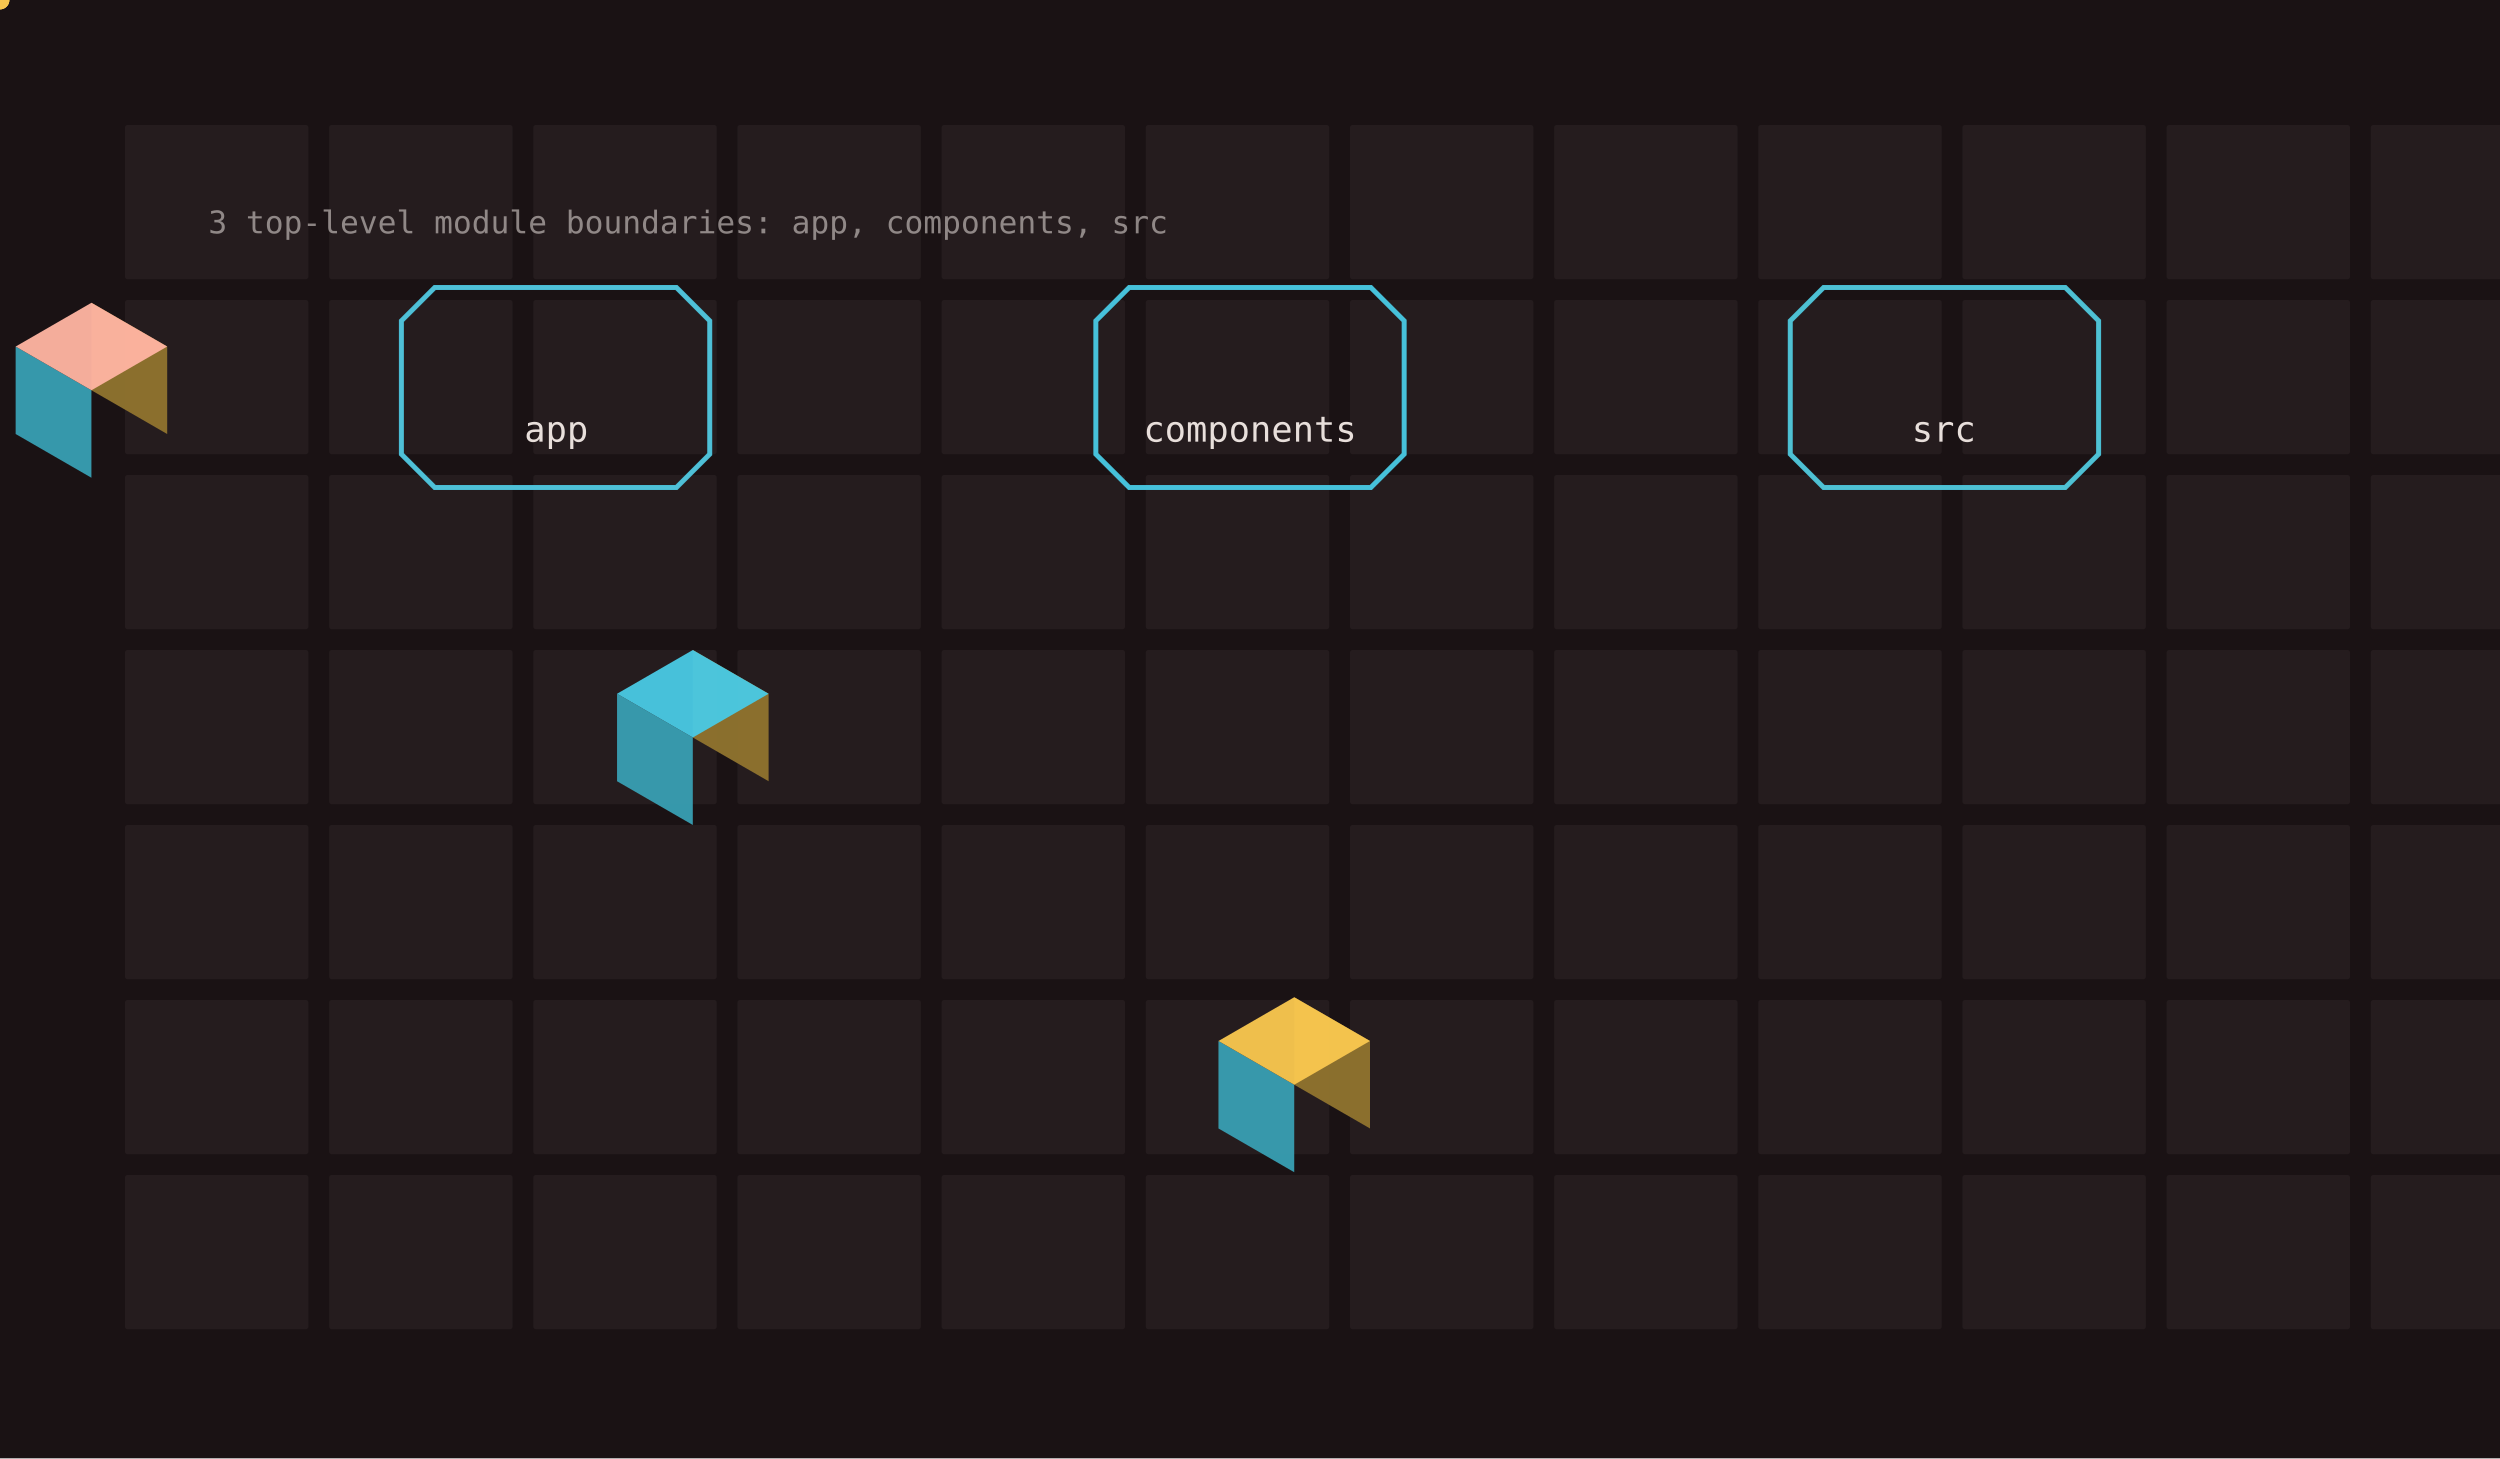
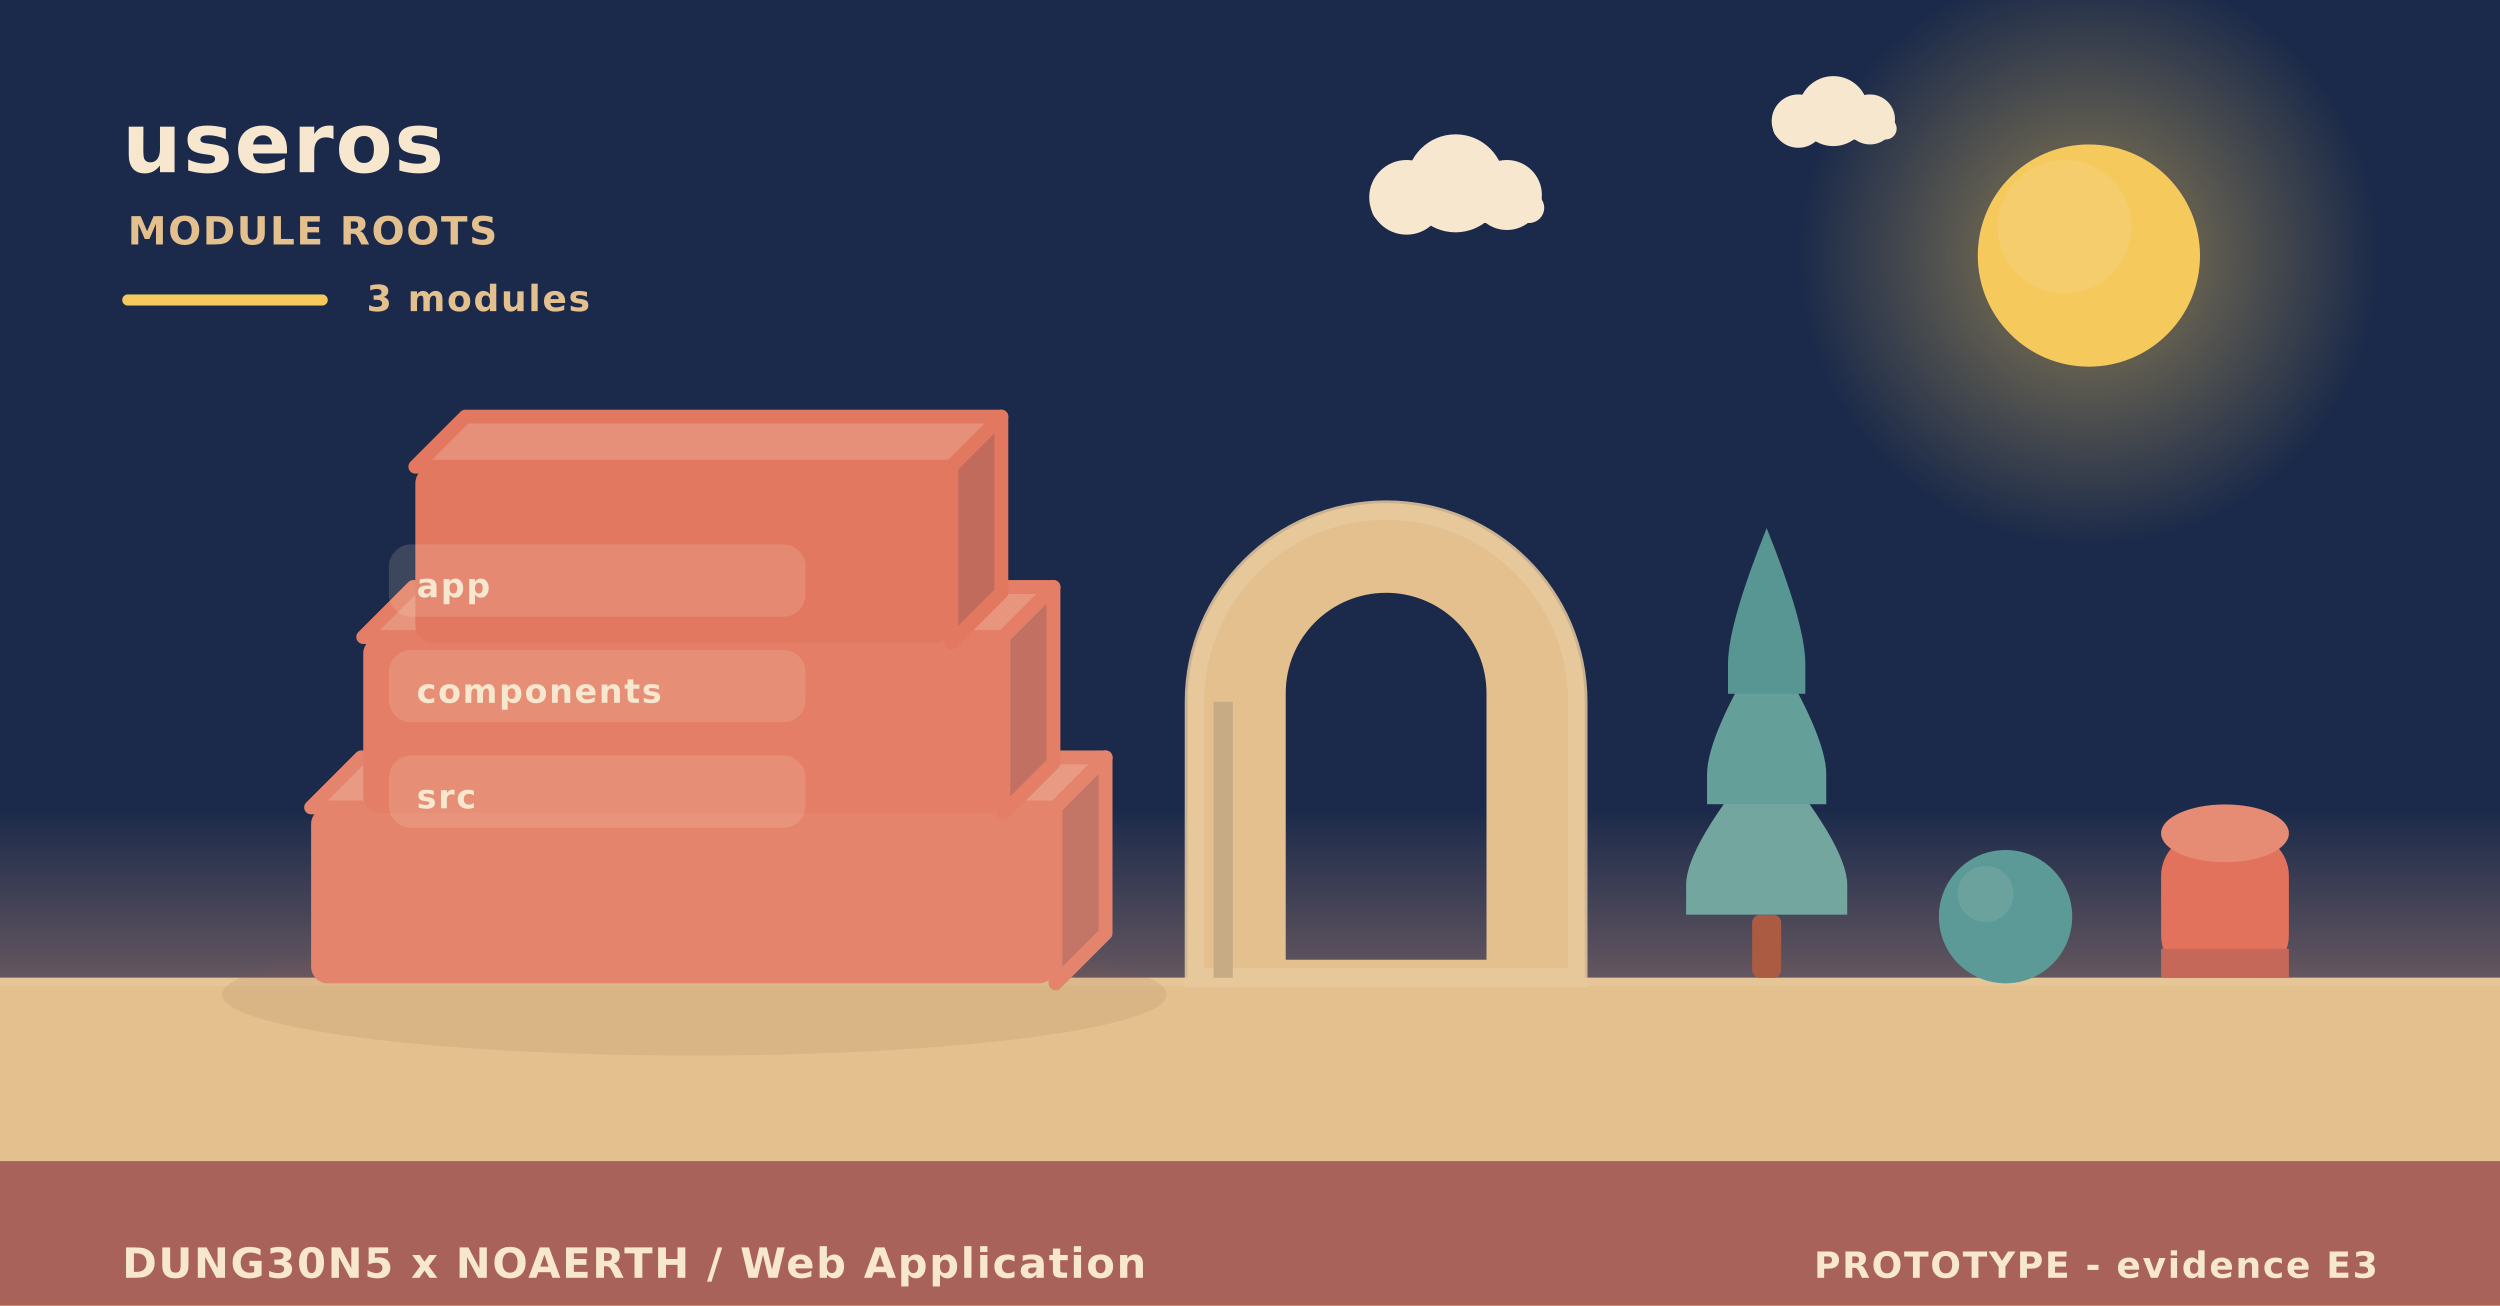
- <svg xmlns="http://www.w3.org/2000/svg" viewBox="0 0 1200 700" width="1200" height="700" role="img" aria-label="useros architecture">
-   <rect width="1200" height="700" fill="#1a1214" />
-   <defs>
-     <linearGradient id="ga" x1="0" y1="0" x2="1" y2="1">
-       <stop offset="0%" stop-color="#ffb4a2" />
-       <stop offset="100%" stop-color="#48cae4" />
-     </linearGradient>
-   </defs>
-   <rect x="60.00" y="60.00" width="88.00" height="74.00" rx="1.20" fill="#fdf4f0" opacity="0.05" />
-   <rect x="158.00" y="60.00" width="88.00" height="74.00" rx="1.20" fill="#fdf4f0" opacity="0.05" />
-   <rect x="256.00" y="60.00" width="88.00" height="74.00" rx="1.20" fill="#fdf4f0" opacity="0.05" />
-   <rect x="354.00" y="60.00" width="88.00" height="74.00" rx="1.20" fill="#fdf4f0" opacity="0.05" />
-   <rect x="452.00" y="60.00" width="88.00" height="74.00" rx="1.20" fill="#fdf4f0" opacity="0.05" />
-   <rect x="550.00" y="60.00" width="88.00" height="74.00" rx="1.20" fill="#fdf4f0" opacity="0.05" />
-   <rect x="648.00" y="60.00" width="88.00" height="74.00" rx="1.20" fill="#fdf4f0" opacity="0.05" />
-   <rect x="746.00" y="60.00" width="88.00" height="74.00" rx="1.20" fill="#fdf4f0" opacity="0.05" />
-   <rect x="844.00" y="60.00" width="88.00" height="74.00" rx="1.20" fill="#fdf4f0" opacity="0.05" />
-   <rect x="942.00" y="60.00" width="88.00" height="74.00" rx="1.20" fill="#fdf4f0" opacity="0.05" />
-   <rect x="1040.00" y="60.00" width="88.00" height="74.00" rx="1.20" fill="#fdf4f0" opacity="0.05" />
-   <rect x="1138.00" y="60.00" width="88.00" height="74.00" rx="1.20" fill="#fdf4f0" opacity="0.05" />
-   <rect x="60.00" y="144.00" width="88.00" height="74.00" rx="1.20" fill="#fdf4f0" opacity="0.05" />
-   <rect x="158.00" y="144.00" width="88.00" height="74.00" rx="1.20" fill="#fdf4f0" opacity="0.05" />
-   <rect x="256.00" y="144.00" width="88.00" height="74.00" rx="1.20" fill="#fdf4f0" opacity="0.05" />
-   <rect x="354.00" y="144.00" width="88.00" height="74.00" rx="1.20" fill="#fdf4f0" opacity="0.05" />
-   <rect x="452.00" y="144.00" width="88.00" height="74.00" rx="1.20" fill="#fdf4f0" opacity="0.05" />
-   <rect x="550.00" y="144.00" width="88.00" height="74.00" rx="1.20" fill="#fdf4f0" opacity="0.05" />
-   <rect x="648.00" y="144.00" width="88.00" height="74.00" rx="1.20" fill="#fdf4f0" opacity="0.05" />
-   <rect x="746.00" y="144.00" width="88.00" height="74.00" rx="1.20" fill="#fdf4f0" opacity="0.05" />
-   <rect x="844.00" y="144.00" width="88.00" height="74.00" rx="1.20" fill="#fdf4f0" opacity="0.05" />
-   <rect x="942.00" y="144.00" width="88.00" height="74.00" rx="1.20" fill="#fdf4f0" opacity="0.05" />
-   <rect x="1040.00" y="144.00" width="88.00" height="74.00" rx="1.20" fill="#fdf4f0" opacity="0.05" />
-   <rect x="1138.00" y="144.00" width="88.00" height="74.00" rx="1.20" fill="#fdf4f0" opacity="0.05" />
-   <rect x="60.00" y="228.00" width="88.00" height="74.00" rx="1.20" fill="#fdf4f0" opacity="0.05" />
-   <rect x="158.00" y="228.00" width="88.00" height="74.00" rx="1.20" fill="#fdf4f0" opacity="0.05" />
-   <rect x="256.00" y="228.00" width="88.00" height="74.00" rx="1.20" fill="#fdf4f0" opacity="0.05" />
-   <rect x="354.00" y="228.00" width="88.00" height="74.00" rx="1.20" fill="#fdf4f0" opacity="0.05" />
-   <rect x="452.00" y="228.00" width="88.00" height="74.00" rx="1.20" fill="#fdf4f0" opacity="0.05" />
-   <rect x="550.00" y="228.00" width="88.00" height="74.00" rx="1.20" fill="#fdf4f0" opacity="0.05" />
-   <rect x="648.00" y="228.00" width="88.00" height="74.00" rx="1.20" fill="#fdf4f0" opacity="0.05" />
-   <rect x="746.00" y="228.00" width="88.00" height="74.00" rx="1.20" fill="#fdf4f0" opacity="0.05" />
-   <rect x="844.00" y="228.00" width="88.00" height="74.00" rx="1.20" fill="#fdf4f0" opacity="0.05" />
-   <rect x="942.00" y="228.00" width="88.00" height="74.00" rx="1.20" fill="#fdf4f0" opacity="0.05" />
-   <rect x="1040.00" y="228.00" width="88.00" height="74.00" rx="1.20" fill="#fdf4f0" opacity="0.05" />
-   <rect x="1138.00" y="228.00" width="88.00" height="74.00" rx="1.20" fill="#fdf4f0" opacity="0.05" />
-   <rect x="60.00" y="312.00" width="88.00" height="74.00" rx="1.20" fill="#fdf4f0" opacity="0.05" />
-   <rect x="158.00" y="312.00" width="88.00" height="74.00" rx="1.20" fill="#fdf4f0" opacity="0.05" />
-   <rect x="256.00" y="312.00" width="88.00" height="74.00" rx="1.20" fill="#fdf4f0" opacity="0.05" />
-   <rect x="354.00" y="312.00" width="88.00" height="74.00" rx="1.20" fill="#fdf4f0" opacity="0.05" />
-   <rect x="452.00" y="312.00" width="88.00" height="74.00" rx="1.20" fill="#fdf4f0" opacity="0.05" />
-   <rect x="550.00" y="312.00" width="88.00" height="74.00" rx="1.20" fill="#fdf4f0" opacity="0.05" />
-   <rect x="648.00" y="312.00" width="88.00" height="74.00" rx="1.20" fill="#fdf4f0" opacity="0.05" />
-   <rect x="746.00" y="312.00" width="88.00" height="74.00" rx="1.20" fill="#fdf4f0" opacity="0.05" />
-   <rect x="844.00" y="312.00" width="88.00" height="74.00" rx="1.20" fill="#fdf4f0" opacity="0.05" />
-   <rect x="942.00" y="312.00" width="88.00" height="74.00" rx="1.20" fill="#fdf4f0" opacity="0.05" />
-   <rect x="1040.00" y="312.00" width="88.00" height="74.00" rx="1.20" fill="#fdf4f0" opacity="0.05" />
-   <rect x="1138.00" y="312.00" width="88.00" height="74.00" rx="1.20" fill="#fdf4f0" opacity="0.05" />
-   <rect x="60.00" y="396.00" width="88.00" height="74.00" rx="1.20" fill="#fdf4f0" opacity="0.05" />
-   <rect x="158.00" y="396.00" width="88.00" height="74.00" rx="1.20" fill="#fdf4f0" opacity="0.05" />
-   <rect x="256.00" y="396.00" width="88.00" height="74.00" rx="1.20" fill="#fdf4f0" opacity="0.05" />
-   <rect x="354.00" y="396.00" width="88.00" height="74.00" rx="1.20" fill="#fdf4f0" opacity="0.05" />
-   <rect x="452.00" y="396.00" width="88.00" height="74.00" rx="1.20" fill="#fdf4f0" opacity="0.05" />
-   <rect x="550.00" y="396.00" width="88.00" height="74.00" rx="1.20" fill="#fdf4f0" opacity="0.05" />
-   <rect x="648.00" y="396.00" width="88.00" height="74.00" rx="1.20" fill="#fdf4f0" opacity="0.05" />
-   <rect x="746.00" y="396.00" width="88.00" height="74.00" rx="1.20" fill="#fdf4f0" opacity="0.05" />
-   <rect x="844.00" y="396.00" width="88.00" height="74.00" rx="1.20" fill="#fdf4f0" opacity="0.05" />
-   <rect x="942.00" y="396.00" width="88.00" height="74.00" rx="1.20" fill="#fdf4f0" opacity="0.05" />
-   <rect x="1040.00" y="396.00" width="88.00" height="74.00" rx="1.20" fill="#fdf4f0" opacity="0.05" />
-   <rect x="1138.00" y="396.00" width="88.00" height="74.00" rx="1.20" fill="#fdf4f0" opacity="0.05" />
-   <rect x="60.00" y="480.00" width="88.00" height="74.00" rx="1.20" fill="#fdf4f0" opacity="0.05" />
-   <rect x="158.00" y="480.00" width="88.00" height="74.00" rx="1.20" fill="#fdf4f0" opacity="0.05" />
-   <rect x="256.00" y="480.00" width="88.00" height="74.00" rx="1.20" fill="#fdf4f0" opacity="0.05" />
-   <rect x="354.00" y="480.00" width="88.00" height="74.00" rx="1.20" fill="#fdf4f0" opacity="0.05" />
-   <rect x="452.00" y="480.00" width="88.00" height="74.00" rx="1.20" fill="#fdf4f0" opacity="0.05" />
-   <rect x="550.00" y="480.00" width="88.00" height="74.00" rx="1.20" fill="#fdf4f0" opacity="0.05" />
-   <rect x="648.00" y="480.00" width="88.00" height="74.00" rx="1.20" fill="#fdf4f0" opacity="0.05" />
-   <rect x="746.00" y="480.00" width="88.00" height="74.00" rx="1.20" fill="#fdf4f0" opacity="0.05" />
-   <rect x="844.00" y="480.00" width="88.00" height="74.00" rx="1.20" fill="#fdf4f0" opacity="0.05" />
-   <rect x="942.00" y="480.00" width="88.00" height="74.00" rx="1.20" fill="#fdf4f0" opacity="0.05" />
-   <rect x="1040.00" y="480.00" width="88.00" height="74.00" rx="1.20" fill="#fdf4f0" opacity="0.05" />
-   <rect x="1138.00" y="480.00" width="88.00" height="74.00" rx="1.20" fill="#fdf4f0" opacity="0.05" />
-   <rect x="60.00" y="564.00" width="88.00" height="74.00" rx="1.20" fill="#fdf4f0" opacity="0.05" />
-   <rect x="158.00" y="564.00" width="88.00" height="74.00" rx="1.20" fill="#fdf4f0" opacity="0.05" />
-   <rect x="256.00" y="564.00" width="88.00" height="74.00" rx="1.20" fill="#fdf4f0" opacity="0.05" />
-   <rect x="354.00" y="564.00" width="88.00" height="74.00" rx="1.20" fill="#fdf4f0" opacity="0.05" />
-   <rect x="452.00" y="564.00" width="88.00" height="74.00" rx="1.20" fill="#fdf4f0" opacity="0.05" />
-   <rect x="550.00" y="564.00" width="88.00" height="74.00" rx="1.20" fill="#fdf4f0" opacity="0.05" />
-   <rect x="648.00" y="564.00" width="88.00" height="74.00" rx="1.20" fill="#fdf4f0" opacity="0.05" />
-   <rect x="746.00" y="564.00" width="88.00" height="74.00" rx="1.20" fill="#fdf4f0" opacity="0.05" />
-   <rect x="844.00" y="564.00" width="88.00" height="74.00" rx="1.20" fill="#fdf4f0" opacity="0.05" />
-   <rect x="942.00" y="564.00" width="88.00" height="74.00" rx="1.20" fill="#fdf4f0" opacity="0.05" />
-   <rect x="1040.00" y="564.00" width="88.00" height="74.00" rx="1.20" fill="#fdf4f0" opacity="0.05" />
-   <rect x="1138.00" y="564.00" width="88.00" height="74.00" rx="1.20" fill="#fdf4f0" opacity="0.05" />
-   <path d="M208.67,138.00 H324.67 L340.67,154.00 V218.00 L324.67,234.00 H208.67 L192.67,218.00 V154.00 Z" fill="none" stroke="rgba(255,180,162,0.550)" stroke-width="1.80" opacity="0.90" />
-   <polygon points="43.88,187.33 80.25,208.33 80.25,166.33 43.88,145.33" fill="#90732e" opacity="0.95" />
-   <polygon points="7.51,208.33 43.88,229.33 43.88,187.33 7.51,166.33" fill="#389eb2" opacity="0.95" />
-   <polygon points="43.88,145.33 80.25,166.33 43.88,187.33 7.51,166.33" fill="#ffb4a2" opacity="0.95" />
-   <text x="267" y="212" font-family="ui-monospace,Menlo,monospace" font-size="17" fill="rgba(253,244,240,0.900)" text-anchor="middle">app</text>
+ <svg xmlns="http://www.w3.org/2000/svg" width="900" height="470" viewBox="0 0 900 470" role="img" aria-label="useros - how it is built">
+   <linearGradient id="skya" x1="0" y1="0" x2="0" y2="1">
+     <stop offset="0" stop-color="#1b2a4a" />
+     <stop offset="0.62" stop-color="#1b2a4a" />
+     <stop offset="1" stop-color="#f3ad8a" />
+   </linearGradient>
+   <rect width="900" height="470" fill="url(#skya)" />
+   <radialGradient id="suna">
+     <stop offset="0.35" stop-color="#f5c95c" stop-opacity="0.34" />
+     <stop offset="1" stop-color="#f5c95c" stop-opacity="0" />
+   </radialGradient>
+   <circle cx="752" cy="92" r="104" fill="url(#suna)" />
+   <circle cx="752" cy="92" r="40" fill="#f5c95c" />
+   <circle cx="743.2" cy="81.6" r="24" fill="#f5d27e" opacity="0.5" />
  <g>
-     <path d="M208.67,138.00 H324.67 L340.67,154.00 V218.00 L324.67,234.00 H208.67 L192.67,218.00 V154.00 Z" fill="none" stroke="#48cae4" stroke-width="2.40" opacity="0.90" />
-     <animate attributeName="opacity" values="0.25;1.0;0.25" dur="19.3s" begin="0.0s" repeatCount="indefinite" />
+     <circle cx="524" cy="66" r="17.64" fill="#f6e7ce" />
+     <circle cx="506.36" cy="71.04" r="13.44" fill="#f6e7ce" />
+     <circle cx="542.48" cy="70.2" r="12.6" fill="#f6e7ce" />
+     <rect x="493.76" y="69.36" width="62.16" height="10.92" rx="5.46" fill="#f6e7ce" />
+     <animateTransform attributeName="transform" type="translate" values="0 0;24 0;0 0" dur="36s" begin="0s" repeatCount="indefinite" />
  </g>
-   <g opacity="0.9">
-     <circle cx="0.00" cy="0.00" r="4.50" fill="#f9c74f" opacity="1.00" />
-     <animateTransform attributeName="transform" type="translate" values="266.67,184.00 600.00,184.00" dur="6.433s" begin="0.0s" repeatCount="indefinite" />
-     <animateTransform attributeName="transform" type="translate" values="600.00,184.00 266.67,184.00" dur="6.433s" begin="3.217s" repeatCount="indefinite" />
+   <g>
+     <circle cx="660" cy="40" r="12.6" fill="#f6e7ce" />
+     <circle cx="647.4" cy="43.6" r="9.6" fill="#f6e7ce" />
+     <circle cx="673.2" cy="43" r="9" fill="#f6e7ce" />
+     <rect x="638.4" y="42.4" width="44.4" height="7.8" rx="3.9" fill="#f6e7ce" />
+     <animateTransform attributeName="transform" type="translate" values="0 0;-18 0;0 0" dur="46s" begin="3s" repeatCount="indefinite" />
  </g>
-   <path d="M542.00,138.00 H658.00 L674.00,154.00 V218.00 L658.00,234.00 H542.00 L526.00,218.00 V154.00 Z" fill="none" stroke="rgba(72,202,228,0.550)" stroke-width="1.80" opacity="0.90" />
-   <polygon points="332.55,354.00 368.93,375.00 368.93,333.00 332.55,312.00" fill="#90732e" opacity="0.95" />
-   <polygon points="296.18,375.00 332.55,396.00 332.55,354.00 296.18,333.00" fill="#389eb2" opacity="0.95" />
-   <polygon points="332.55,312.00 368.93,333.00 332.55,354.00 296.18,333.00" fill="#48cae4" opacity="0.95" />
-   <text x="600" y="212" font-family="ui-monospace,Menlo,monospace" font-size="17" fill="rgba(253,244,240,0.900)" text-anchor="middle">components</text>
+   <rect x="0" y="352" width="900" height="118" fill="#e3c08d" />
+   <rect x="0" y="352" width="900" height="3" fill="#e6c596" />
+   <text x="44" y="62" font-family="Verdana,DejaVu Sans,sans-serif" font-size="30" font-weight="700" letter-spacing="0.6" fill="#f6e7ce" text-anchor="start">useros</text>
+   <text x="46" y="88" font-family="Verdana,DejaVu Sans,sans-serif" font-size="14" font-weight="700" letter-spacing="0.6" fill="#e3c08d" text-anchor="start">MODULE ROOTS</text>
+   <rect x="44" y="106" width="74" height="4" rx="2" fill="#f5c95c" />
+   <text x="132" y="112" font-family="Verdana,DejaVu Sans,sans-serif" font-size="13" font-weight="700" letter-spacing="0.6" fill="#e3c08d" text-anchor="start">3 modules</text>
+   <ellipse cx="250" cy="358" rx="170" ry="22" fill="rgba(138,90,68,0.11)" />
+   <path d="M112,290.67 L380,290.67 L398,272.67 L130,272.67 Z" fill="#e99a82" stroke="#e5846c" stroke-width="5" stroke-linejoin="round" />
+   <path d="M380,290.67 L398,272.67 L398,336 L380,354 Z" fill="#c37566" stroke="#e5846c" stroke-width="5" stroke-linejoin="round" />
+   <rect x="112" y="290.67" width="268" height="63.33" rx="6" fill="#e5846c" />
+   <path d="M130.76,229.33 L361.24,229.33 L379.24,211.33 L148.76,211.33 Z" fill="#e8957d" stroke="#e47e66" stroke-width="5" stroke-linejoin="round" />
+   <path d="M361.24,229.33 L379.24,211.33 L379.24,274.67 L361.24,292.67 Z" fill="#c27061" stroke="#e47e66" stroke-width="5" stroke-linejoin="round" />
+   <rect x="130.76" y="229.33" width="230.48" height="63.33" rx="6" fill="#e47e66" />
+   <path d="M149.52,168 L342.48,168 L360.48,150 L167.52,150 Z" fill="#e79079" stroke="#e37861" stroke-width="5" stroke-linejoin="round" />
+   <path d="M342.48,168 L360.48,150 L360.48,213.33 L342.48,231.33 Z" fill="#c16b5d" stroke="#e37861" stroke-width="5" stroke-linejoin="round" />
+   <rect x="149.52" y="168" width="192.96" height="63.33" rx="6" fill="#e37861" />
+   <rect x="140" y="196" width="150" height="26" rx="8" fill="rgba(246,231,206,0.16)" opacity="0.94" />
  <g>
-     <path d="M542.00,138.00 H658.00 L674.00,154.00 V218.00 L658.00,234.00 H542.00 L526.00,218.00 V154.00 Z" fill="none" stroke="#48cae4" stroke-width="2.40" opacity="0.90" />
-     <animate attributeName="opacity" values="0.25;1.0;0.25" dur="19.3s" begin="0.45s" repeatCount="indefinite" />
+     <text x="150" y="215" font-family="Verdana,DejaVu Sans,sans-serif" font-size="12" font-weight="700" letter-spacing="0.6" fill="#f6e7ce" text-anchor="start">app</text>
+     <animateTransform attributeName="transform" type="translate" values="0 10;0 0" dur="0.7s" begin="0.3s" fill="freeze" />
  </g>
-   <g opacity="0.9">
-     <circle cx="0.00" cy="0.00" r="4.50" fill="#f9c74f" opacity="1.00" />
-     <animateTransform attributeName="transform" type="translate" values="600.00,184.00 933.33,184.00" dur="6.433s" begin="0.3s" repeatCount="indefinite" />
-     <animateTransform attributeName="transform" type="translate" values="933.33,184.00 600.00,184.00" dur="6.433s" begin="3.517s" repeatCount="indefinite" />
+   <rect x="140" y="234" width="150" height="26" rx="8" fill="rgba(246,231,206,0.16)" opacity="0.94" />
+   <g>
+     <text x="150" y="253" font-family="Verdana,DejaVu Sans,sans-serif" font-size="12" font-weight="700" letter-spacing="0.6" fill="#f6e7ce" text-anchor="start">components</text>
+     <animateTransform attributeName="transform" type="translate" values="0 10;0 0" dur="0.7s" begin="0.5s" fill="freeze" />
  </g>
-   <path d="M875.33,138.00 H991.33 L1007.33,154.00 V218.00 L991.33,234.00 H875.33 L859.33,218.00 V154.00 Z" fill="none" stroke="rgba(249,199,79,0.550)" stroke-width="1.80" opacity="0.90" />
-   <polygon points="621.23,520.67 657.60,541.67 657.60,499.67 621.23,478.67" fill="#90732e" opacity="0.95" />
-   <polygon points="584.86,541.67 621.23,562.67 621.23,520.67 584.86,499.67" fill="#389eb2" opacity="0.95" />
-   <polygon points="621.23,478.67 657.60,499.67 621.23,520.67 584.86,499.67" fill="#f9c74f" opacity="0.95" />
-   <text x="933" y="212" font-family="ui-monospace,Menlo,monospace" font-size="17" fill="rgba(253,244,240,0.900)" text-anchor="middle">src</text>
+   <rect x="140" y="272" width="150" height="26" rx="8" fill="rgba(246,231,206,0.16)" opacity="0.94" />
  <g>
-     <path d="M875.33,138.00 H991.33 L1007.33,154.00 V218.00 L991.33,234.00 H875.33 L859.33,218.00 V154.00 Z" fill="none" stroke="#48cae4" stroke-width="2.40" opacity="0.90" />
-     <animate attributeName="opacity" values="0.25;1.0;0.25" dur="19.3s" begin="0.9s" repeatCount="indefinite" />
+     <text x="150" y="291" font-family="Verdana,DejaVu Sans,sans-serif" font-size="12" font-weight="700" letter-spacing="0.6" fill="#f6e7ce" text-anchor="start">src</text>
+     <animateTransform attributeName="transform" type="translate" values="0 10;0 0" dur="0.7s" begin="0.7s" fill="freeze" />
  </g>
-   <g opacity="0.9">
-     <circle cx="0.00" cy="0.00" r="4.50" fill="#f9c74f" opacity="1.00" />
-     <animateTransform attributeName="transform" type="translate" values="933.33,184.00 933.33,184.00" dur="6.433s" begin="0.6s" repeatCount="indefinite" />
-     <animateTransform attributeName="transform" type="translate" values="933.33,184.00 933.33,184.00" dur="6.433s" begin="3.817s" repeatCount="indefinite" />
-   </g>
-   <text x="100" y="112" font-family="ui-monospace,Menlo,monospace" font-size="15" fill="rgba(253,244,240,0.500)">3 top-level module boundaries: app, components, src</text>
+   <path d="M430,352 L430,252.64 A69,69 0 0 1 568,252.64 L568,352 Z M460.36,348 L460.36,249.55 A38.64,38.64 0 0 1 537.64,249.55 L537.64,348 Z" fill="#e3c08d" fill-rule="evenodd" stroke="#e3c08d" stroke-width="5" stroke-linejoin="round" />
+   <path d="M430,352 L430,252.64 A69,69 0 0 1 568,252.64 L568,352 Z" fill="none" stroke="#e8c99d" stroke-width="7" stroke-linecap="round" opacity="0.85" />
+   <rect x="436.9" y="252.64" width="6.9" height="99.36" fill="#c7ab84" />
+   <rect x="630.78" y="329.28" width="10.44" height="22.72" rx="2.9" fill="#ac5b43" />
+   <path d="M636,269.64 Q607,304.23 607,318.54 Q607,329.28 607,329.28 L665,329.28 Q665,329.28 665,318.54 Q665,304.23 636,269.64 Z" fill="#74a6a0" />
+   <path d="M636,229.88 Q614.54,264.47 614.54,278.78 Q614.54,289.52 614.54,289.52 L657.46,289.52 Q657.46,289.52 657.46,278.78 Q657.46,264.47 636,229.88 Z" fill="#649f9a" />
+   <path d="M636,190.12 Q622.08,224.71 622.08,239.02 Q622.08,249.76 622.08,249.76 L649.92,249.76 Q649.92,249.76 649.92,239.02 Q649.92,224.71 636,190.12 Z" fill="#589694" />
+   <circle cx="722" cy="330" r="24" fill="#5b9a97" />
+   <circle cx="714.8" cy="321.84" r="10.08" fill="#7aa9a2" opacity="0.55" />
+   <rect x="778" y="300" width="46" height="52" rx="15.33" fill="#e2725b" />
+   <ellipse cx="801" cy="300" rx="23" ry="10.4" fill="#e68c74" />
+   <rect x="778" y="341.6" width="46" height="10.4" fill="#c66859" />
+   <rect x="0" y="418" width="900" height="52" rx="0" fill="#a65c56" opacity="0.94" />
+   <text x="44" y="460" font-family="Verdana,DejaVu Sans,sans-serif" font-size="15" font-weight="700" letter-spacing="0.6" fill="#f6e7ce" text-anchor="start">DUNG30N5 x NOAERTH  /  Web Application</text>
+   <text x="856" y="460" font-family="Verdana,DejaVu Sans,sans-serif" font-size="13" font-weight="700" letter-spacing="0.6" fill="#f6e7ce" text-anchor="end">PROTOTYPE  -  evidence E3</text>
</svg>
